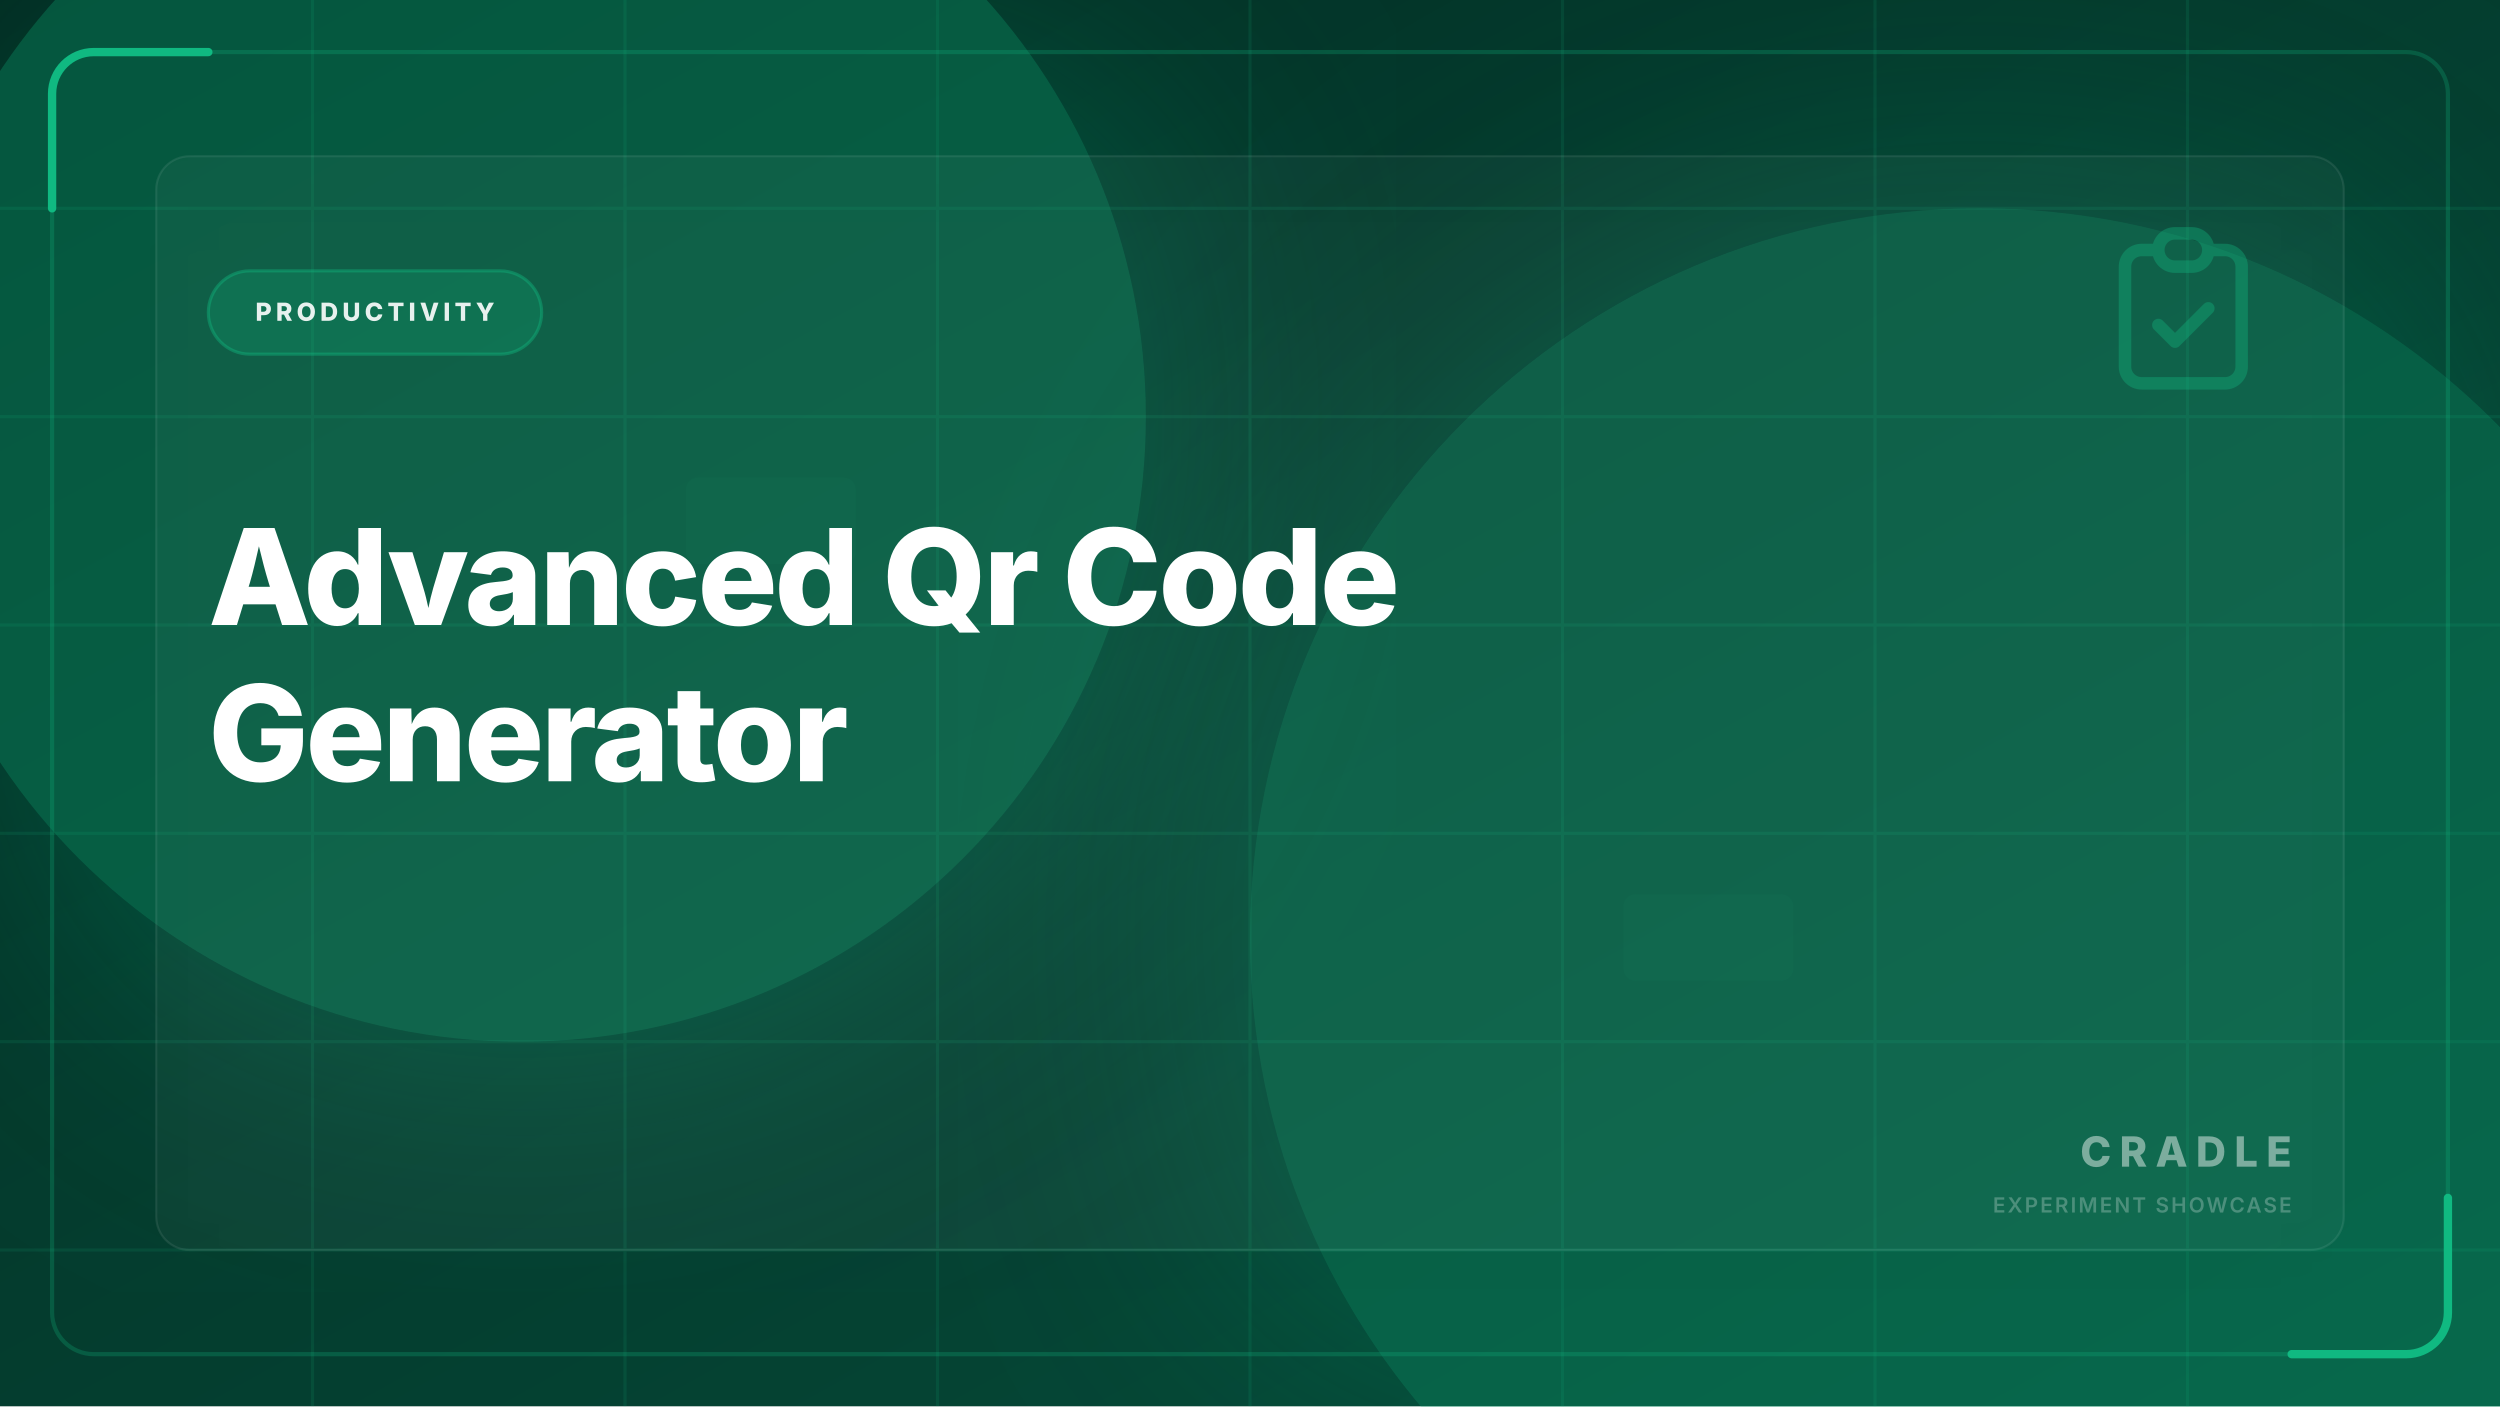
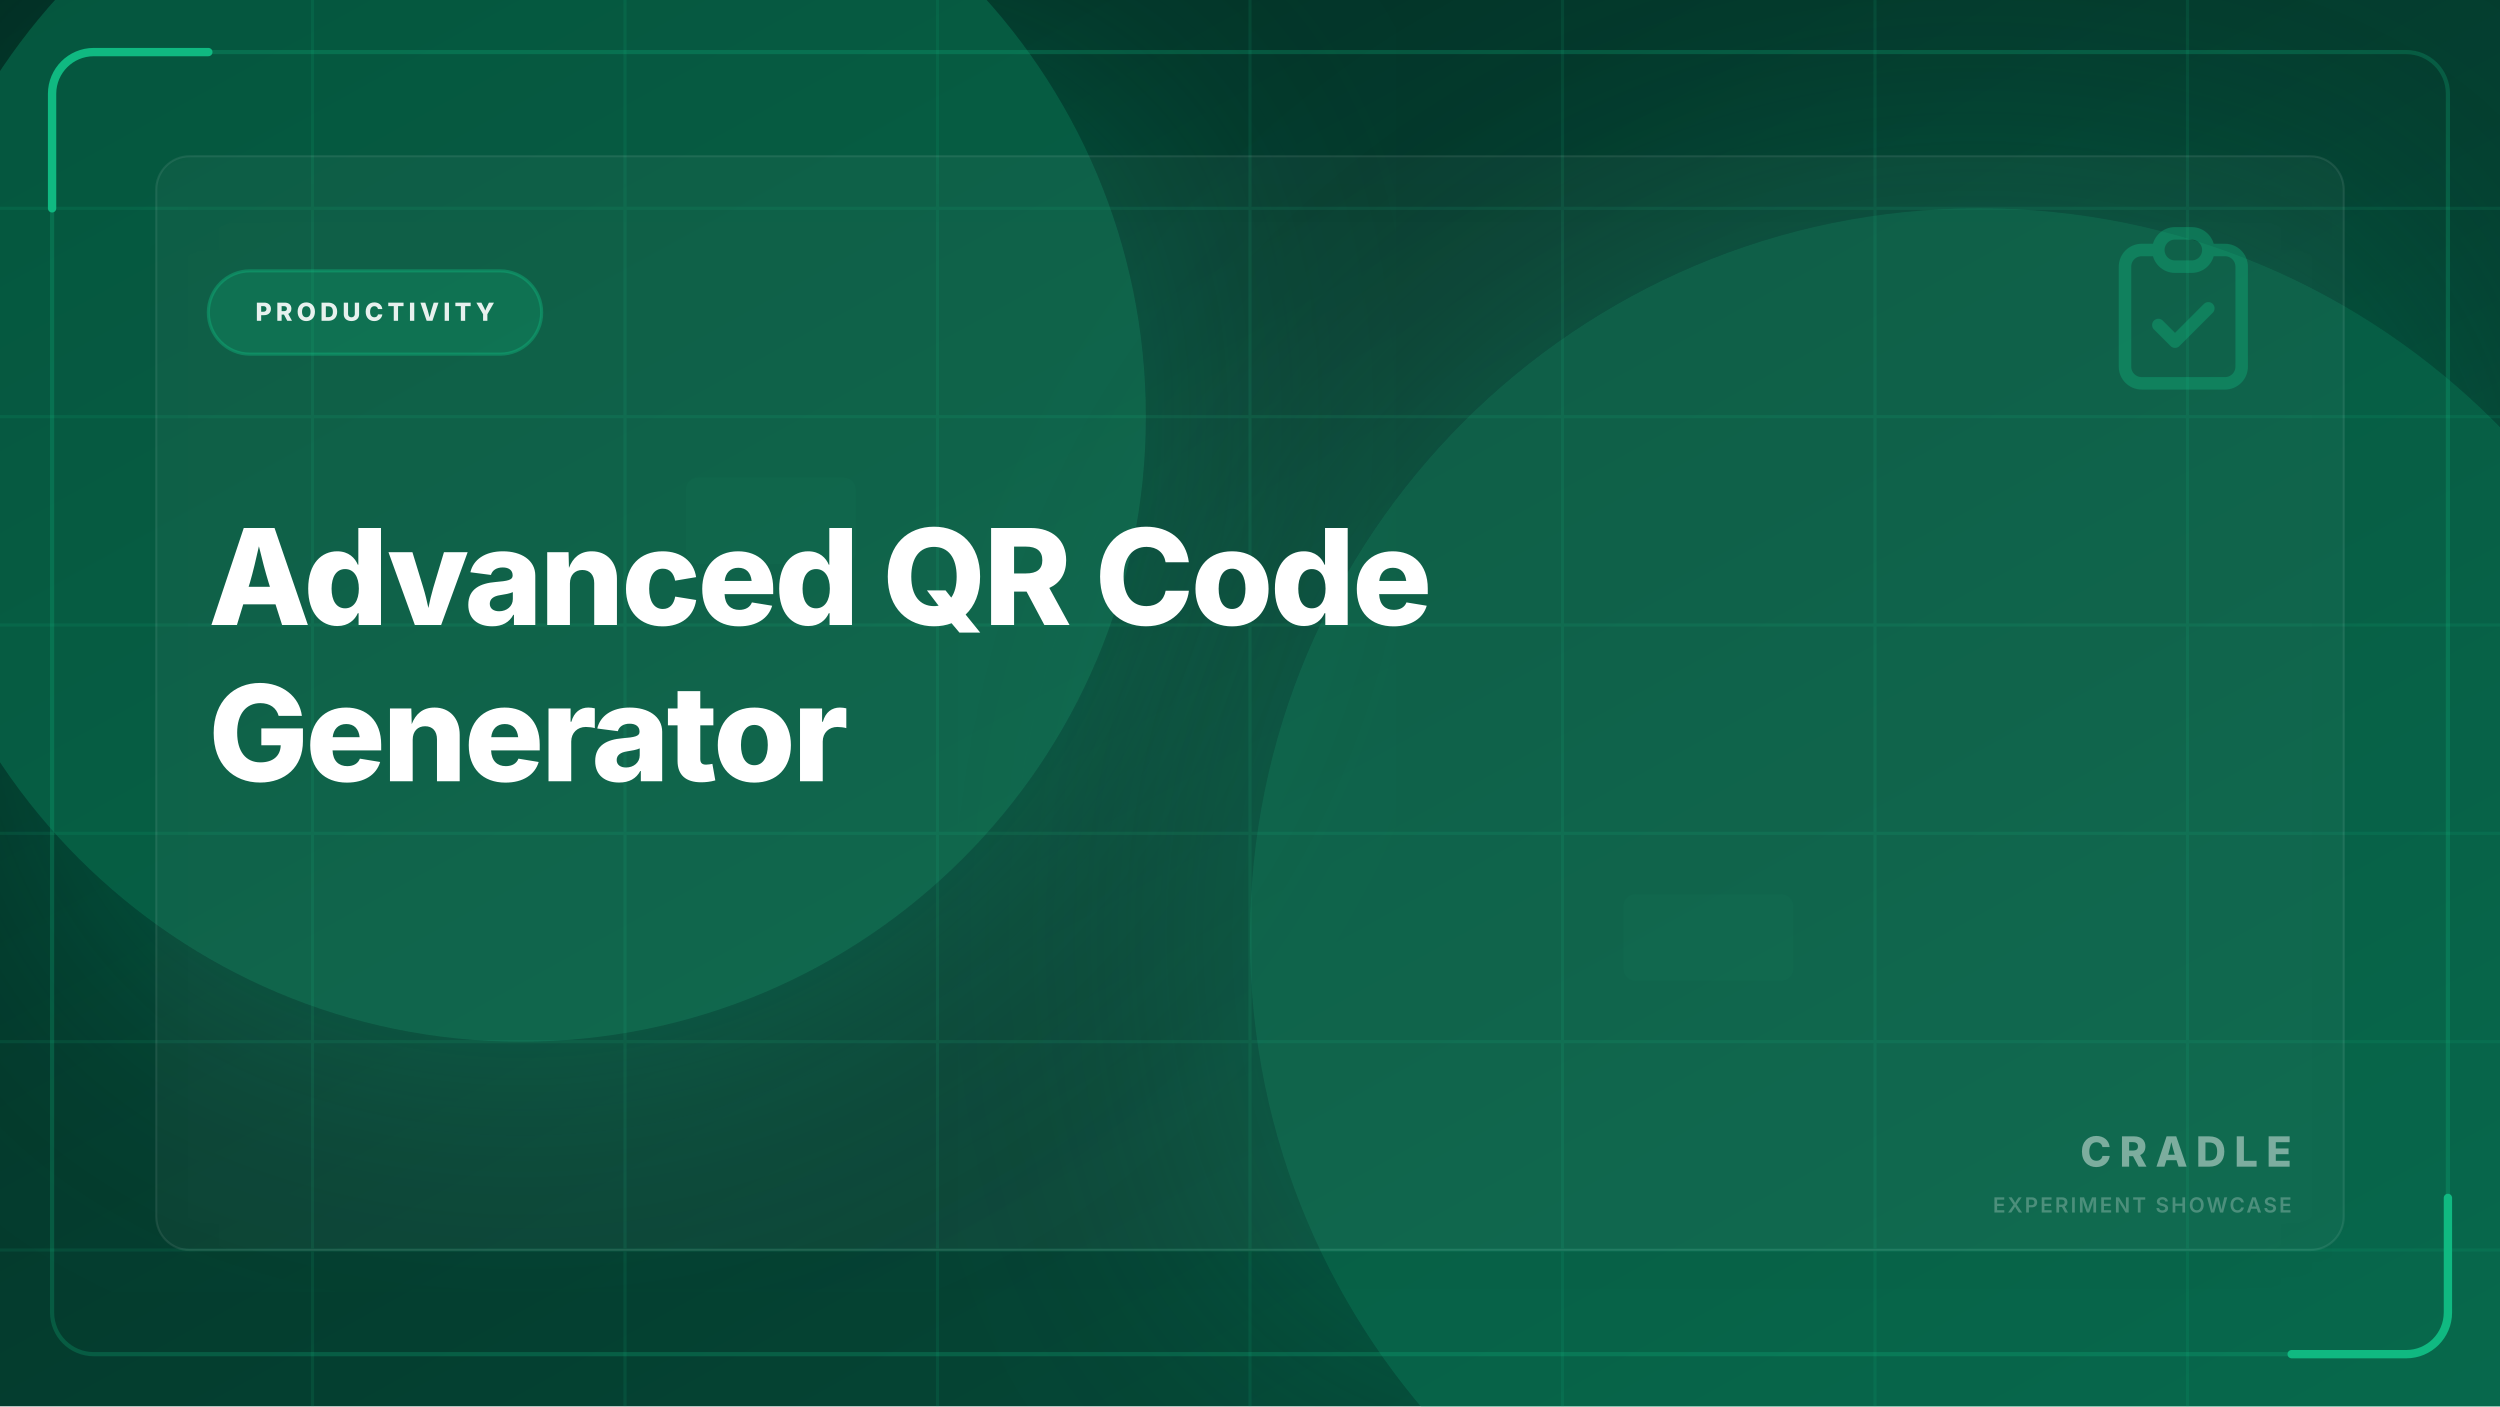
<svg xmlns="http://www.w3.org/2000/svg" viewBox="0 0 1200 675" width="100%" height="100%">
  <defs>
    <linearGradient id="bgGrad" x1="0%" y1="0%" x2="100%" y2="100%">
      <stop offset="0%" stop-color="#022c22" />
      <stop offset="100%" stop-color="#064e3b" />
    </linearGradient>
    <filter id="auroraGlow" x="-20%" y="-20%" width="140%" height="140%">
      <feGaussianBlur stdDeviation="80" result="blur" />
      <feComposite in="SourceGraphic" in2="blur" operator="over" />
    </filter>
    <filter id="cardShadow" x="-10%" y="-10%" width="120%" height="120%">
      <feDropShadow dx="0" dy="16" stdDeviation="24" flood-color="#000000" flood-opacity="0.45" />
    </filter>
  </defs>
  <rect width="1200" height="675" rx="0" fill="url(#bgGrad)" />
  <circle cx="250" cy="200" r="300" fill="#10b981" opacity="0.3" filter="url(#auroraGlow)" />
  <circle cx="950" cy="450" r="350" fill="#10b981" opacity="0.25" filter="url(#auroraGlow)" />
  <g opacity="0.12" stroke="#10b981" stroke-width="1.5" fill="none">
    <path d="M 0,100 L 1200,100 M 0,200 L 1200,200 M 0,300 L 1200,300 M 0,400 L 1200,400 M 0,500 L 1200,500 M 0,600 L 1200,600" />
    <path d="M 150,0 L 150,675 M 300,0 L 300,675 M 450,0 L 450,675 M 600,0 L 600,675 M 750,0 L 750,675 M 900,0 L 900,675 M 1050,0 L 1050,675" />
    <rect x="330" y="230" width="80" height="40" rx="5" fill="#10b981" opacity="0.3" />
    <rect x="780" y="430" width="80" height="40" rx="5" fill="#10b981" opacity="0.3" />
  </g>
  <rect x="25" y="25" width="1150" height="625" rx="20" fill="none" stroke="#10b981" stroke-opacity="0.25" stroke-width="2" />
  <path d="M 25 100 L 25 45 A 20 20 0 0 1 45 25 L 100 25" fill="none" stroke="#10b981" stroke-width="4" stroke-linecap="round" />
  <path d="M 1175 575 L 1175 630 A 20 20 0 0 1 1155 650 L 1100 650" fill="none" stroke="#10b981" stroke-width="4" stroke-linecap="round" />
  <rect x="75" y="75" width="1050" height="525" rx="16" fill="#ffffff" fill-opacity="0.03" stroke="#ffffff" stroke-opacity="0.08" stroke-width="1" filter="url(#cardShadow)" />
  <g transform="translate(1000, 100) scale(4)" stroke="#10b981" fill="none" opacity="0.35">
    <path stroke-linecap="round" stroke-linejoin="round" stroke-width="1.5" d="M9 5H7a2 2 0 00-2 2v12a2 2 0 002 2h10a2 2 0 002-2V7a2 2 0 00-2-2h-2M9 5a2 2 0 002 2h2a2 2 0 002-2M9 5a2 2 0 012-2h2a2 2 0 012 2m-6 9l2 2 4-4" />
  </g>
  <g transform="translate(100, 130)">
    <rect width="160" height="40" rx="20" fill="#10b981" fill-opacity="0.2" stroke="#10b981" stroke-opacity="0.4" stroke-width="1.5" />
    <text x="80" y="24" font-family="'Space Grotesk', Inter, system-ui, sans-serif" font-size="12" font-weight="800" fill="#ffffff" fill-opacity="0.9" letter-spacing="2" text-anchor="middle">PRODUCTIVITY</text>
  </g>
-   <text x="100" y="300" font-family="'Space Grotesk', Inter, system-ui, sans-serif" font-size="64" font-weight="800" fill="#ffffff" letter-spacing="-1.5">Advanced Qr Code</text>
+   <text x="100" y="300" font-family="'Space Grotesk', Inter, system-ui, sans-serif" font-size="64" font-weight="800" fill="#ffffff" letter-spacing="-1.5">Advanced QR Code</text>
  <text x="100" y="375" font-family="'Space Grotesk', Inter, system-ui, sans-serif" font-size="64" font-weight="800" fill="#ffffff" letter-spacing="-1.5">Generator</text>
  <g transform="translate(1100, 560)" text-anchor="end">
    <text font-family="'Space Grotesk', Inter, system-ui, sans-serif" font-size="20" font-weight="800" fill="#ffffff" fill-opacity="0.45" letter-spacing="4">CRADLE</text>
    <text y="22" font-family="'Space Grotesk', Inter, system-ui, sans-serif" font-size="10" font-weight="600" fill="#ffffff" fill-opacity="0.25" letter-spacing="1">EXPERIMENT SHOWCASE</text>
  </g>
</svg>
